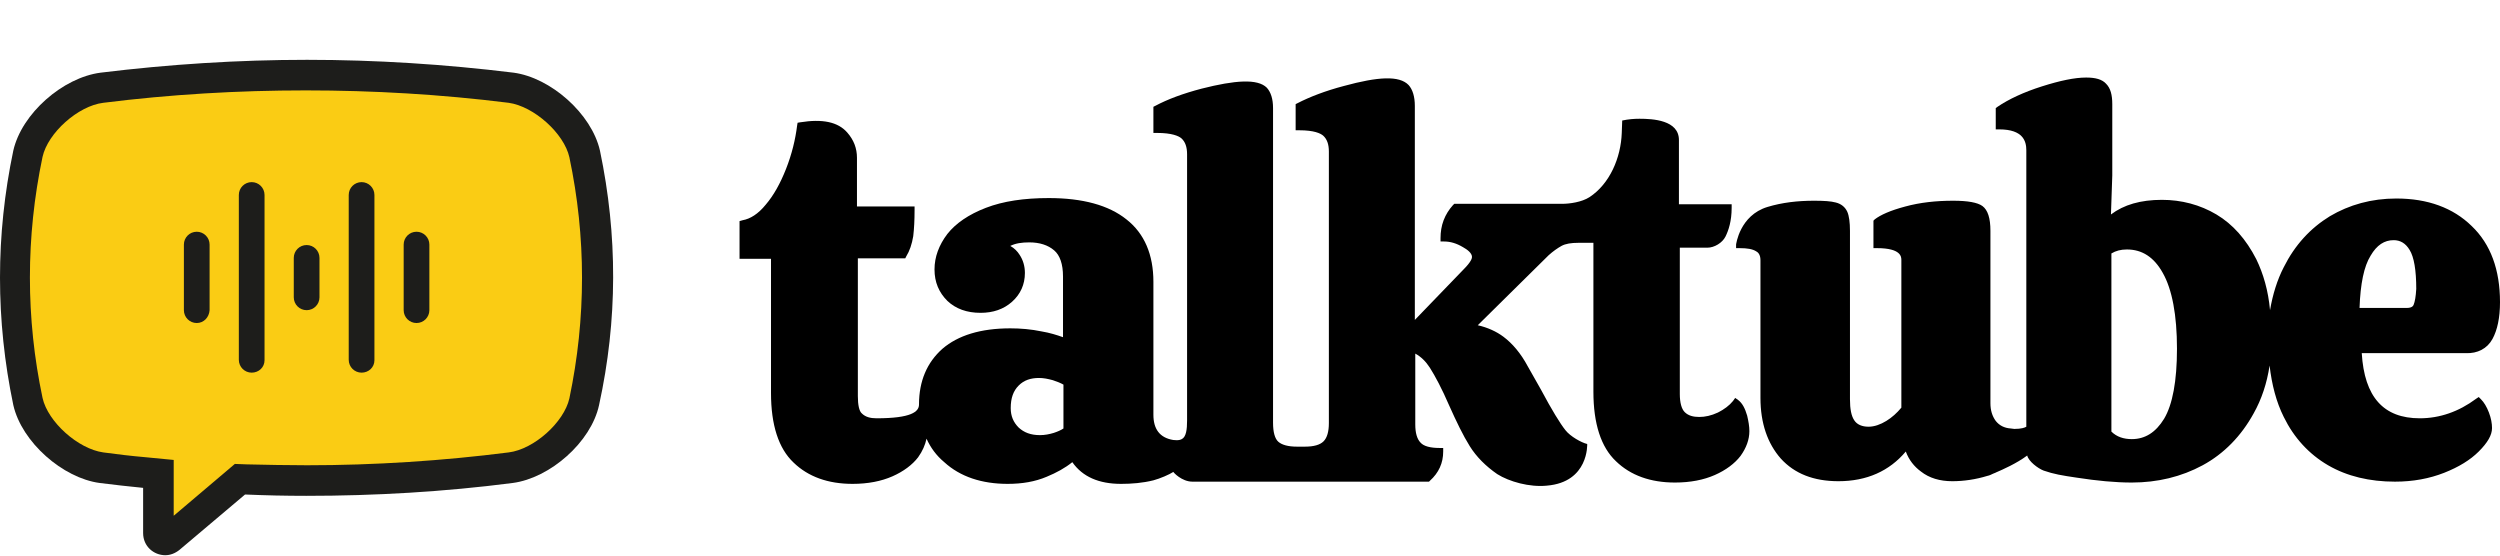
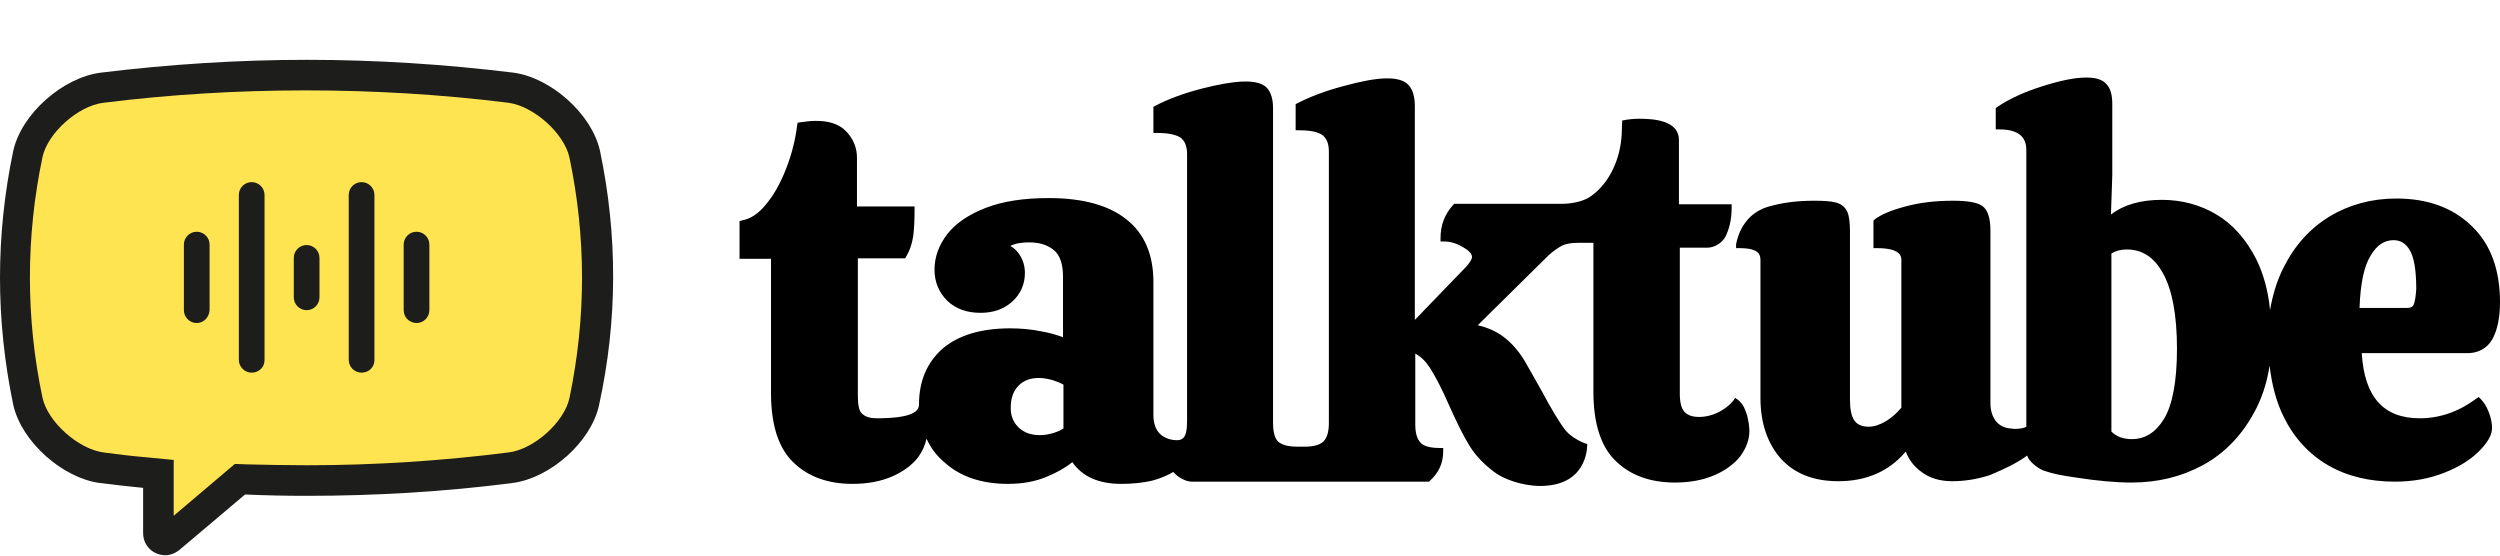
<svg xmlns="http://www.w3.org/2000/svg" version="1.1" id="_Слой_2" x="0px" y="0px" viewBox="0 0 564.2 125.3" style="enable-background:new 0 0 564.2 125.3;" xml:space="preserve">
  <style type="text/css">
	.st0{fill:none;}
	.st1{fill:#1D1D1B;}
- 	.st2{fill:#FACC14;}
+ 	.st2{fill:#FFE451;}
</style>
  <polygon class="st0" points="-385.4,-24.2 -383.3,-24.2 -383.3,-24.2 " />
  <g>
-     <path d="M392.3,90.3l-0.7-0.5l-0.5,0.7c-0.8,1-2,1.9-3.4,2.6c-1.5,0.7-2.9,1-4.2,1c-1.4,0-2.5-0.3-3.3-1.1   c-0.7-0.7-1.1-2.1-1.1-4.1v-33h6.2c1.6,0,3.4-1.1,4.1-2.5s1.4-3.5,1.4-6.5v-0.8h-0.9h-11V31.6c0-4.5-5.9-4.8-8.9-4.8   c-1.2,0-2.5,0.1-3.9,0.4L366,30c-0.2,5.6-2.7,11.5-7.3,14.5c-1.7,1.1-4.4,1.5-6.2,1.5h-0.1h-24.2l-0.3,0.3c-0.9,1-1.6,2.1-2.1,3.4   c-0.5,1.3-0.7,2.7-0.7,4v0.8h0.8c1.4,0,2.8,0.4,4.3,1.3c0.9,0.5,2,1.3,2,2.2c0,0.3-0.2,1.1-1.9,2.8l-11,11.4V23.9   c0-2.1-0.5-3.7-1.4-4.7c-2.1-2.2-6.9-1.9-14.6,0.2c-4.2,1.1-7.8,2.5-10.5,3.9l-0.4,0.2v5.9h0.8c3.4,0,4.8,0.7,5.4,1.2   c0.9,0.8,1.3,2,1.3,3.6v61.3c0,1.9-0.4,3.3-1.2,4.1c-0.8,0.8-2.2,1.2-4.2,1.2h-0.8h-1c-2,0-3.4-0.4-4.2-1.1   c-0.8-0.7-1.2-2.2-1.2-4.3v-71c0-2.1-0.5-3.6-1.4-4.6c-2.1-2.1-7.2-1.7-14.7,0.2c-4.2,1.1-7.7,2.4-10.5,3.9l-0.4,0.2V30h0.8   c3.4,0,4.9,0.7,5.5,1.2c0.9,0.8,1.3,2,1.3,3.6v60.1c0,2-0.2,3.7-1.2,4.2c-0.8,0.4-1.4,0.2-1.9,0.2c-3.1-0.5-4.5-2.5-4.5-5.7v-30   c0-6.1-2-10.9-6.1-14.1c-4-3.2-9.9-4.8-17.5-4.8c-5.6,0-10.3,0.7-14.2,2.2c-3.9,1.5-6.8,3.5-8.7,5.9c-1.9,2.5-2.9,5.2-2.9,8   c0,2.9,1,5.2,2.9,7.1c1.9,1.8,4.4,2.7,7.5,2.7c2.8,0,5.2-0.8,7.1-2.5c1.9-1.7,2.9-3.9,2.9-6.5c0-1.5-0.4-2.9-1.2-4.1   c-0.5-0.8-1.2-1.5-2.1-2c1.2-0.6,2.6-0.8,4.3-0.8c2.3,0,4.2,0.6,5.6,1.8c1.3,1.1,2,3.1,2,5.9v13.7c-1.4-0.5-3-1-4.8-1.3   c-2.4-0.5-4.8-0.7-7.1-0.7c-6.7,0-11.8,1.6-15.3,4.6c-3.5,3.1-5.3,7.3-5.3,12.6c0,1.6-1.7,3.1-9.6,3.1c-1.4,0-2.5-0.3-3.3-1.1   c-0.6-0.5-0.9-1.9-0.9-3.9V58.3h10.7l0.2-0.4c0.8-1.3,1.3-2.8,1.6-4.6c0.2-1.7,0.3-3.6,0.3-5.9v-0.8h-13v-11c0-2.1-0.7-4-2.2-5.7   c-2.1-2.4-5.6-3.1-10.6-2.3l-0.6,0.1l-0.1,0.6c-0.4,3.2-1.2,6.5-2.5,9.8c-1.3,3.3-2.8,6-4.6,8.1c-1.7,2.1-3.5,3.2-5.2,3.5l-0.7,0.2   v8.5h7.1v30.3c0,7.2,1.7,12.5,5.1,15.7c3.3,3.2,7.8,4.8,13.3,4.8c3.5,0,6.5-0.6,9-1.7s4.5-2.6,5.8-4.3c1-1.4,1.6-2.8,1.9-4.2   c0.9,2,2.2,3.8,4,5.3c3.6,3.3,8.5,4.9,14.3,4.9c3.3,0,6.2-0.5,8.8-1.6c2.2-0.9,4.2-2,5.8-3.3c2.3,3.3,6,4.9,11,4.9   c2.4,0,4.9-0.2,7.3-0.8c1.5-0.4,3.6-1.3,4.5-1.9c0,0.1,1.9,2.2,4.3,2.2H297h1.4h24.1l0.2-0.2c2-1.8,3-4,3-6.6v-0.8h-0.8   c-2.1,0-3.6-0.4-4.3-1.2c-0.8-0.8-1.2-2.2-1.2-4.1v-16c1.3,0.7,2.4,1.8,3.3,3.2c1.2,1.9,2.7,4.7,4.3,8.4c1.7,3.8,3.2,6.9,4.7,9.3   s3.6,4.5,6.2,6.3c2.7,1.7,7.3,3,11.2,2.6c9.5-0.8,9.1-9.4,9.1-9.4c-1.3-0.3-3.8-1.7-4.9-3.1l0,0c-1.2-1.5-3.1-4.6-5.5-9.1   c-0.1-0.1-0.4-0.8-3-5.3c-1.6-3-3.5-5.2-5.5-6.7c-1.6-1.2-3.6-2.1-5.8-2.6l16-15.8c1-0.9,2-1.6,2.9-2.1s2.2-0.7,3.8-0.7h3.4v33.6   c0,7.2,1.7,12.5,5.1,15.7c3.3,3.2,7.8,4.8,13.3,4.8c3.5,0,6.5-0.6,9-1.7s4.5-2.6,5.8-4.3c1.3-1.8,2-3.7,2-5.6   c0-1.1-0.2-2.2-0.5-3.5C393.8,92.1,393.2,91,392.3,90.3z M240,96.7c-0.6,0.4-1.3,0.7-2.2,1c-1,0.3-2,0.5-3.1,0.5   c-2.1,0-3.6-0.6-4.8-1.7c-1.2-1.2-1.8-2.6-1.8-4.4c0-2.3,0.6-3.9,1.8-5.1c1.2-1.2,2.7-1.7,4.6-1.7c1,0,2,0.2,3.1,0.5   c0.9,0.3,1.7,0.6,2.4,1C240,86.8,240,96.7,240,96.7z" />
-     <path d="M562.5,76.5c1.1-2,1.7-4.8,1.7-8.3c0-7.3-2.1-13.1-6.4-17.2c-4.2-4.1-9.9-6.2-17-6.2c-5.6,0-10.6,1.4-15,4   c-4.4,2.7-7.9,6.5-10.4,11.5c-1.5,2.9-2.5,6.2-3.1,9.7c-0.4-4.4-1.5-8.2-3.1-11.5c-2.3-4.5-5.3-7.9-9-10.1s-7.9-3.3-12.3-3.3   c-4.8,0-8.6,1.1-11.5,3.3l0.3-8.8V23.5c0-2.1-0.4-3.6-1.4-4.6c-0.9-1-2.4-1.4-4.5-1.4c-2.6,0-5.9,0.7-10,2s-7.5,2.9-10,4.6   l-0.4,0.3v0.4v3.6v0.8h0.8c5.4,0,6.1,2.7,6.1,4.7v62.4c-0.3,0.2-1.1,0.5-2.7,0.5l-0.8-0.1c-1.5-0.1-2.6-0.7-3.4-1.7   c-0.8-1.1-1.2-2.4-1.2-4V52.1c0-2.9-0.6-4.7-1.8-5.6c-1.1-0.8-3.3-1.2-6.6-1.2c-3.9,0-7.5,0.4-10.8,1.3c-3.4,0.9-5.6,1.9-6.9,2.9   l-0.3,0.3v0.4v5V56h0.8c5.5,0,5.5,2,5.5,2.7V92c-1,1.2-2.1,2.2-3.4,3s-2.7,1.3-4,1.3c-1.5,0-2.6-0.5-3.2-1.4c-0.7-1-1-2.6-1-4.8   v-38c0-1.9-0.2-3.4-0.6-4.3c-0.5-1.1-1.4-1.8-2.6-2.1c-1.1-0.3-2.7-0.4-4.9-0.4c-3.7,0-7.2,0.4-10.5,1.4c-6.3,1.9-7.1,8.5-7.1,8.5   V56h0.8c1.7,0,2.9,0.2,3.7,0.7c0.4,0.2,1,0.7,1,2v31.1c0,5.7,1.6,10.3,4.6,13.7c3.1,3.4,7.4,5.1,13,5.1c6.4,0,11.5-2.3,15.2-6.7   c0.7,1.9,1.9,3.4,3.4,4.5c1.9,1.5,4.3,2.2,7.1,2.2c2.6,0,5.3-0.4,7.9-1.2c0.5-0.1,0.9-0.3,1.3-0.5l0,0c0,0,0.2-0.1,0.5-0.2   c0.1,0,0.1-0.1,0.2-0.1c1.4-0.6,4.6-2,7-3.8l0,0c0.3,1.3,2.4,2.9,3.7,3.4c2.3,0.8,4.1,1.1,7.5,1.6c4.5,0.7,8.7,1.1,12.4,1.1   c5.8,0,11.2-1.3,16-3.9s8.7-6.6,11.5-11.7c1.8-3.2,3-6.8,3.6-10.8c0.5,4.3,1.5,8.2,3.2,11.6c2.3,4.7,5.7,8.4,10,10.9   s9.4,3.7,15.1,3.7c4.1,0,7.8-0.7,11.1-2c3.3-1.3,5.9-2.9,7.8-4.8c2-2,3-3.7,3-5.3c0-1-0.2-2.2-0.7-3.5s-1.1-2.3-1.8-3l-0.5-0.5   l-0.6,0.4c-3.9,2.9-8.2,4.4-12.7,4.4c-8.2,0-12.5-4.8-13.1-14.7h23.5C559.1,79.8,561.3,78.7,562.5,76.5z M488.4,94.5   c-1.9,3.1-4.3,4.6-7.3,4.6c-1.8,0-3.4-0.5-4.6-1.7V57.2c1-0.6,2.1-0.9,3.5-0.9c3.4,0,6.1,1.7,8.1,5.3c2.1,3.7,3.2,9.5,3.2,17.1   C491.3,86,490.3,91.3,488.4,94.5z M544.7,68.8c-0.1,0.2-0.3,0.7-1.6,0.7h-10.6c0.2-5.5,1-9.4,2.5-11.8c1.4-2.4,3.1-3.5,5.2-3.5   c1.5,0,2.7,0.7,3.6,2.2c1,1.6,1.5,4.6,1.5,8.8C545.2,66.9,545,68.1,544.7,68.8z" />
+     <path d="M392.3,90.3l-0.7-0.5l-0.5,0.7c-0.8,1-2,1.9-3.4,2.6c-1.5,0.7-2.9,1-4.2,1c-1.4,0-2.5-0.3-3.3-1.1   c-0.7-0.7-1.1-2.1-1.1-4.1v-33h6.2c1.6,0,3.4-1.1,4.1-2.5s1.4-3.5,1.4-6.5v-0.8h-0.9h-11V31.6c0-4.5-5.9-4.8-8.9-4.8   c-1.2,0-2.5,0.1-3.9,0.4L366,30c-0.2,5.6-2.7,11.5-7.3,14.5c-1.7,1.1-4.4,1.5-6.2,1.5h-0.1h-24.2l-0.3,0.3c-0.9,1-1.6,2.1-2.1,3.4   c-0.5,1.3-0.7,2.7-0.7,4v0.8h0.8c1.4,0,2.8,0.4,4.3,1.3c0.9,0.5,2,1.3,2,2.2c0,0.3-0.2,1.1-1.9,2.8l-11,11.4V23.9   c0-2.1-0.5-3.7-1.4-4.7c-2.1-2.2-6.9-1.9-14.6,0.2c-4.2,1.1-7.8,2.5-10.5,3.9l-0.4,0.2v5.9h0.8c3.4,0,4.8,0.7,5.4,1.2   c0.9,0.8,1.3,2,1.3,3.6v61.3c0,1.9-0.4,3.3-1.2,4.1c-0.8,0.8-2.2,1.2-4.2,1.2h-0.8h-1c-2,0-3.4-0.4-4.2-1.1   c-0.8-0.7-1.2-2.2-1.2-4.3v-71c0-2.1-0.5-3.6-1.4-4.6c-2.1-2.1-7.2-1.7-14.7,0.2c-4.2,1.1-7.7,2.4-10.5,3.9l-0.4,0.2V30h0.8   c3.4,0,4.9,0.7,5.5,1.2c0.9,0.8,1.3,2,1.3,3.6v60.1c0,2-0.2,3.7-1.2,4.2c-0.8,0.4-1.4,0.2-1.9,0.2c-3.1-0.5-4.5-2.5-4.5-5.7v-30   c0-6.1-2-10.9-6.1-14.1c-4-3.2-9.9-4.8-17.5-4.8c-5.6,0-10.3,0.7-14.2,2.2s-6.8,3.5-8.7,5.9c-1.9,2.5-2.9,5.2-2.9,8   c0,2.9,1,5.2,2.9,7.1c1.9,1.8,4.4,2.7,7.5,2.7c2.8,0,5.2-0.8,7.1-2.5c1.9-1.7,2.9-3.9,2.9-6.5c0-1.5-0.4-2.9-1.2-4.1   c-0.5-0.8-1.2-1.5-2.1-2c1.2-0.6,2.6-0.8,4.3-0.8c2.3,0,4.2,0.6,5.6,1.8c1.3,1.1,2,3.1,2,5.9v13.7c-1.4-0.5-3-1-4.8-1.3   c-2.4-0.5-4.8-0.7-7.1-0.7c-6.7,0-11.8,1.6-15.3,4.6c-3.5,3.1-5.3,7.3-5.3,12.6c0,1.6-1.7,3.1-9.6,3.1c-1.4,0-2.5-0.3-3.3-1.1   c-0.6-0.5-0.9-1.9-0.9-3.9V58.3h10.7l0.2-0.4c0.8-1.3,1.3-2.8,1.6-4.6c0.2-1.7,0.3-3.6,0.3-5.9v-0.8h-13v-11c0-2.1-0.7-4-2.2-5.7   c-2.1-2.4-5.6-3.1-10.6-2.3l-0.6,0.1l-0.1,0.6c-0.4,3.2-1.2,6.5-2.5,9.8s-2.8,6-4.6,8.1c-1.7,2.1-3.5,3.2-5.2,3.5l-0.7,0.2v8.5h7.1   v30.3c0,7.2,1.7,12.5,5.1,15.7c3.3,3.2,7.8,4.8,13.3,4.8c3.5,0,6.5-0.6,9-1.7s4.5-2.6,5.8-4.3c1-1.4,1.6-2.8,1.9-4.2   c0.9,2,2.2,3.8,4,5.3c3.6,3.3,8.5,4.9,14.3,4.9c3.3,0,6.2-0.5,8.8-1.6c2.2-0.9,4.2-2,5.8-3.3c2.3,3.3,6,4.9,11,4.9   c2.4,0,4.9-0.2,7.3-0.8c1.5-0.4,3.6-1.3,4.5-1.9c0,0.1,1.9,2.2,4.3,2.2H297h1.4h24.1l0.2-0.2c2-1.8,3-4,3-6.6v-0.8h-0.8   c-2.1,0-3.6-0.4-4.3-1.2c-0.8-0.8-1.2-2.2-1.2-4.1v-16c1.3,0.7,2.4,1.8,3.3,3.2c1.2,1.9,2.7,4.7,4.3,8.4c1.7,3.8,3.2,6.9,4.7,9.3   s3.6,4.5,6.2,6.3c2.7,1.7,7.3,3,11.2,2.6c9.5-0.8,9.1-9.4,9.1-9.4c-1.3-0.3-3.8-1.7-4.9-3.1l0,0c-1.2-1.5-3.1-4.6-5.5-9.1   c-0.1-0.1-0.4-0.8-3-5.3c-1.6-3-3.5-5.2-5.5-6.7c-1.6-1.2-3.6-2.1-5.8-2.6l16-15.8c1-0.9,2-1.6,2.9-2.1s2.2-0.7,3.8-0.7h3.4v33.6   c0,7.2,1.7,12.5,5.1,15.7c3.3,3.2,7.8,4.8,13.3,4.8c3.5,0,6.5-0.6,9-1.7s4.5-2.6,5.8-4.3c1.3-1.8,2-3.7,2-5.6   c0-1.1-0.2-2.2-0.5-3.5C393.8,92.1,393.2,91,392.3,90.3z M240,96.7c-0.6,0.4-1.3,0.7-2.2,1c-1,0.3-2,0.5-3.1,0.5   c-2.1,0-3.6-0.6-4.8-1.7c-1.2-1.2-1.8-2.6-1.8-4.4c0-2.3,0.6-3.9,1.8-5.1s2.7-1.7,4.6-1.7c1,0,2,0.2,3.1,0.5c0.9,0.3,1.7,0.6,2.4,1   V96.7z" />
+     <path d="M562.5,76.5c1.1-2,1.7-4.8,1.7-8.3c0-7.3-2.1-13.1-6.4-17.2c-4.2-4.1-9.9-6.2-17-6.2c-5.6,0-10.6,1.4-15,4   c-4.4,2.7-7.9,6.5-10.4,11.5c-1.5,2.9-2.5,6.2-3.1,9.7c-0.4-4.4-1.5-8.2-3.1-11.5c-2.3-4.5-5.3-7.9-9-10.1s-7.9-3.3-12.3-3.3   c-4.8,0-8.6,1.1-11.5,3.3l0.3-8.8V23.5c0-2.1-0.4-3.6-1.4-4.6c-0.9-1-2.4-1.4-4.5-1.4c-2.6,0-5.9,0.7-10,2s-7.5,2.9-10,4.6   l-0.4,0.3v0.4v3.6v0.8h0.8c5.4,0,6.1,2.7,6.1,4.7v62.4c-0.3,0.2-1.1,0.5-2.7,0.5l-0.8-0.1c-1.5-0.1-2.6-0.7-3.4-1.7   c-0.8-1.1-1.2-2.4-1.2-4V52.1c0-2.9-0.6-4.7-1.8-5.6c-1.1-0.8-3.3-1.2-6.6-1.2c-3.9,0-7.5,0.4-10.8,1.3c-3.4,0.9-5.6,1.9-6.9,2.9   l-0.3,0.3v0.4v5V56h0.8c5.5,0,5.5,2,5.5,2.7V92c-1,1.2-2.1,2.2-3.4,3s-2.7,1.3-4,1.3c-1.5,0-2.6-0.5-3.2-1.4c-0.7-1-1-2.6-1-4.8   v-38c0-1.9-0.2-3.4-0.6-4.3c-0.5-1.1-1.4-1.8-2.6-2.1c-1.1-0.3-2.7-0.4-4.9-0.4c-3.7,0-7.2,0.4-10.5,1.4c-6.3,1.9-7.1,8.5-7.1,8.5   V56h0.8c1.7,0,2.9,0.2,3.7,0.7c0.4,0.2,1,0.7,1,2v31.1c0,5.7,1.6,10.3,4.6,13.7c3.1,3.4,7.4,5.1,13,5.1c6.4,0,11.5-2.3,15.2-6.7   c0.7,1.9,1.9,3.4,3.4,4.5c1.9,1.5,4.3,2.2,7.1,2.2c2.6,0,5.3-0.4,7.9-1.2c0.5-0.1,0.9-0.3,1.3-0.5l0,0c0,0,0.2-0.1,0.5-0.2   c0.1,0,0.1-0.1,0.2-0.1c1.4-0.6,4.6-2,7-3.8l0,0c0.3,1.3,2.4,2.9,3.7,3.4c2.3,0.8,4.1,1.1,7.5,1.6c4.5,0.7,8.7,1.1,12.4,1.1   c5.8,0,11.2-1.3,16-3.9s8.7-6.6,11.5-11.7c1.8-3.2,3-6.8,3.6-10.8c0.5,4.3,1.5,8.2,3.2,11.6c2.3,4.7,5.7,8.4,10,10.9   s9.4,3.7,15.1,3.7c4.1,0,7.8-0.7,11.1-2s5.9-2.9,7.8-4.8c2-2,3-3.7,3-5.3c0-1-0.2-2.2-0.7-3.5s-1.1-2.3-1.8-3l-0.5-0.5l-0.6,0.4   c-3.9,2.9-8.2,4.4-12.7,4.4c-8.2,0-12.5-4.8-13.1-14.7h23.5C559.1,79.8,561.3,78.7,562.5,76.5z M488.4,94.5   c-1.9,3.1-4.3,4.6-7.3,4.6c-1.8,0-3.4-0.5-4.6-1.7V57.2c1-0.6,2.1-0.9,3.5-0.9c3.4,0,6.1,1.7,8.1,5.3c2.1,3.7,3.2,9.5,3.2,17.1   C491.3,86,490.3,91.3,488.4,94.5z M544.7,68.8c-0.1,0.2-0.3,0.7-1.6,0.7h-10.6c0.2-5.5,1-9.4,2.5-11.8c1.4-2.4,3.1-3.5,5.2-3.5   c1.5,0,2.7,0.7,3.6,2.2c1,1.6,1.5,4.6,1.5,8.8C545.2,66.9,545,68.1,544.7,68.8z" />
  </g>
  <g>
-     <path class="st1" d="M135.4,34c-1.9-8.4-11.2-16.5-19.5-17.6c-15.5-1.9-31.1-2.9-46.6-2.9c-15.5,0-31.1,1-46.6,2.9   C14.2,17.5,4.9,25.6,3,34c-4,19.1-4,38.2,0,57.4c1.9,8.4,11.2,16.5,19.5,17.6c3.3,0.4,6.6,0.8,9.8,1.1v10.2c0,3,2.4,5,5,5   c1.1,0,2.2-0.4,3.2-1.2l14.8-12.5c4.6,0.2,9.2,0.3,13.8,0.3c15.5,0,31.1-0.9,46.6-2.9c8.4-1.1,17.7-9.2,19.5-17.6   C139.4,72.2,139.4,53.1,135.4,34z" />
-     <path class="st2" d="M39.2,103.8l-6.2-0.6c-3.5-0.3-6.7-0.7-9.7-1.1c-5.7-0.8-12.5-6.9-13.7-12.3c-3.8-18-3.8-36.3,0-54.4   c1.2-5.4,8-11.5,13.7-12.2c15.1-1.9,30.5-2.8,45.7-2.8c15.2,0,30.6,0.9,45.8,2.8c5.7,0.8,12.5,6.9,13.7,12.3   c3.8,18,3.8,36.3,0,54.4c-1.2,5.4-8,11.5-13.7,12.2C99.9,104,84.5,105,69.3,105c-4.5,0-9.1-0.1-13.6-0.2l-2.7-0.1l-13.8,11.7V103.8   z" />
+     <path class="st1" d="M135.4,34c-1.9-8.4-11.2-16.5-19.5-17.6c-15.5-1.9-31.1-2.9-46.6-2.9s-31.1,1-46.6,2.9   C14.2,17.5,4.9,25.6,3,34c-4,19.1-4,38.2,0,57.4c1.9,8.4,11.2,16.5,19.5,17.6c3.3,0.4,6.6,0.8,9.8,1.1v10.2c0,3,2.4,5,5,5   c1.1,0,2.2-0.4,3.2-1.2l14.8-12.5c4.6,0.2,9.2,0.3,13.8,0.3c15.5,0,31.1-0.9,46.6-2.9c8.4-1.1,17.7-9.2,19.5-17.6   C139.4,72.2,139.4,53.1,135.4,34z" />
+     <path class="st2" d="M39.2,103.8l-6.2-0.6c-3.5-0.3-6.7-0.7-9.7-1.1c-5.7-0.8-12.5-6.9-13.7-12.3c-3.8-18-3.8-36.3,0-54.4   c1.2-5.4,8-11.5,13.7-12.2c15.1-1.9,30.5-2.8,45.7-2.8s30.6,0.9,45.8,2.8c5.7,0.8,12.5,6.9,13.7,12.3c3.8,18,3.8,36.3,0,54.4   c-1.2,5.4-8,11.5-13.7,12.2C99.9,104,84.5,105,69.3,105c-4.5,0-9.1-0.1-13.6-0.2l-2.7-0.1l-13.8,11.7   C39.2,116.4,39.2,103.8,39.2,103.8z" />
    <g>
-       <path class="st1" d="M44.4,72.9L44.4,72.9c-1.6,0-2.9-1.3-2.9-2.9V55.2c0-1.6,1.3-2.9,2.9-2.9h0c1.6,0,2.9,1.3,2.9,2.9V70    C47.2,71.6,46,72.9,44.4,72.9z" />
+       <path class="st1" d="M44.4,72.9L44.4,72.9c-1.6,0-2.9-1.3-2.9-2.9V55.2c0-1.6,1.3-2.9,2.9-2.9l0,0c1.6,0,2.9,1.3,2.9,2.9V70    C47.2,71.6,46,72.9,44.4,72.9z" />
      <path class="st1" d="M69.2,70L69.2,70c-1.6,0-2.9-1.3-2.9-2.9v-8.9c0-1.6,1.3-2.9,2.9-2.9l0,0c1.6,0,2.9,1.3,2.9,2.9v8.9    C72.1,68.7,70.8,70,69.2,70z" />
-       <path class="st1" d="M94,72.9L94,72.9c-1.6,0-2.9-1.3-2.9-2.9V55.2c0-1.6,1.3-2.9,2.9-2.9h0c1.6,0,2.9,1.3,2.9,2.9V70    C96.9,71.6,95.6,72.9,94,72.9z" />
-       <path class="st1" d="M56.8,84.1L56.8,84.1c-1.6,0-2.9-1.3-2.9-2.9V44c0-1.6,1.3-2.9,2.9-2.9h0c1.6,0,2.9,1.3,2.9,2.9v37.3    C59.7,82.9,58.4,84.1,56.8,84.1z" />
-       <path class="st1" d="M81.6,84.1L81.6,84.1c-1.6,0-2.9-1.3-2.9-2.9V44c0-1.6,1.3-2.9,2.9-2.9h0c1.6,0,2.9,1.3,2.9,2.9v37.3    C84.5,82.9,83.2,84.1,81.6,84.1z" />
+       <path class="st1" d="M94,72.9L94,72.9c-1.6,0-2.9-1.3-2.9-2.9V55.2c0-1.6,1.3-2.9,2.9-2.9l0,0c1.6,0,2.9,1.3,2.9,2.9V70    C96.9,71.6,95.6,72.9,94,72.9z" />
+       <path class="st1" d="M56.8,84.1L56.8,84.1c-1.6,0-2.9-1.3-2.9-2.9V44c0-1.6,1.3-2.9,2.9-2.9l0,0c1.6,0,2.9,1.3,2.9,2.9v37.3    C59.7,82.9,58.4,84.1,56.8,84.1z" />
+       <path class="st1" d="M81.6,84.1L81.6,84.1c-1.6,0-2.9-1.3-2.9-2.9V44c0-1.6,1.3-2.9,2.9-2.9l0,0c1.6,0,2.9,1.3,2.9,2.9v37.3    C84.5,82.9,83.2,84.1,81.6,84.1z" />
    </g>
  </g>
</svg>
